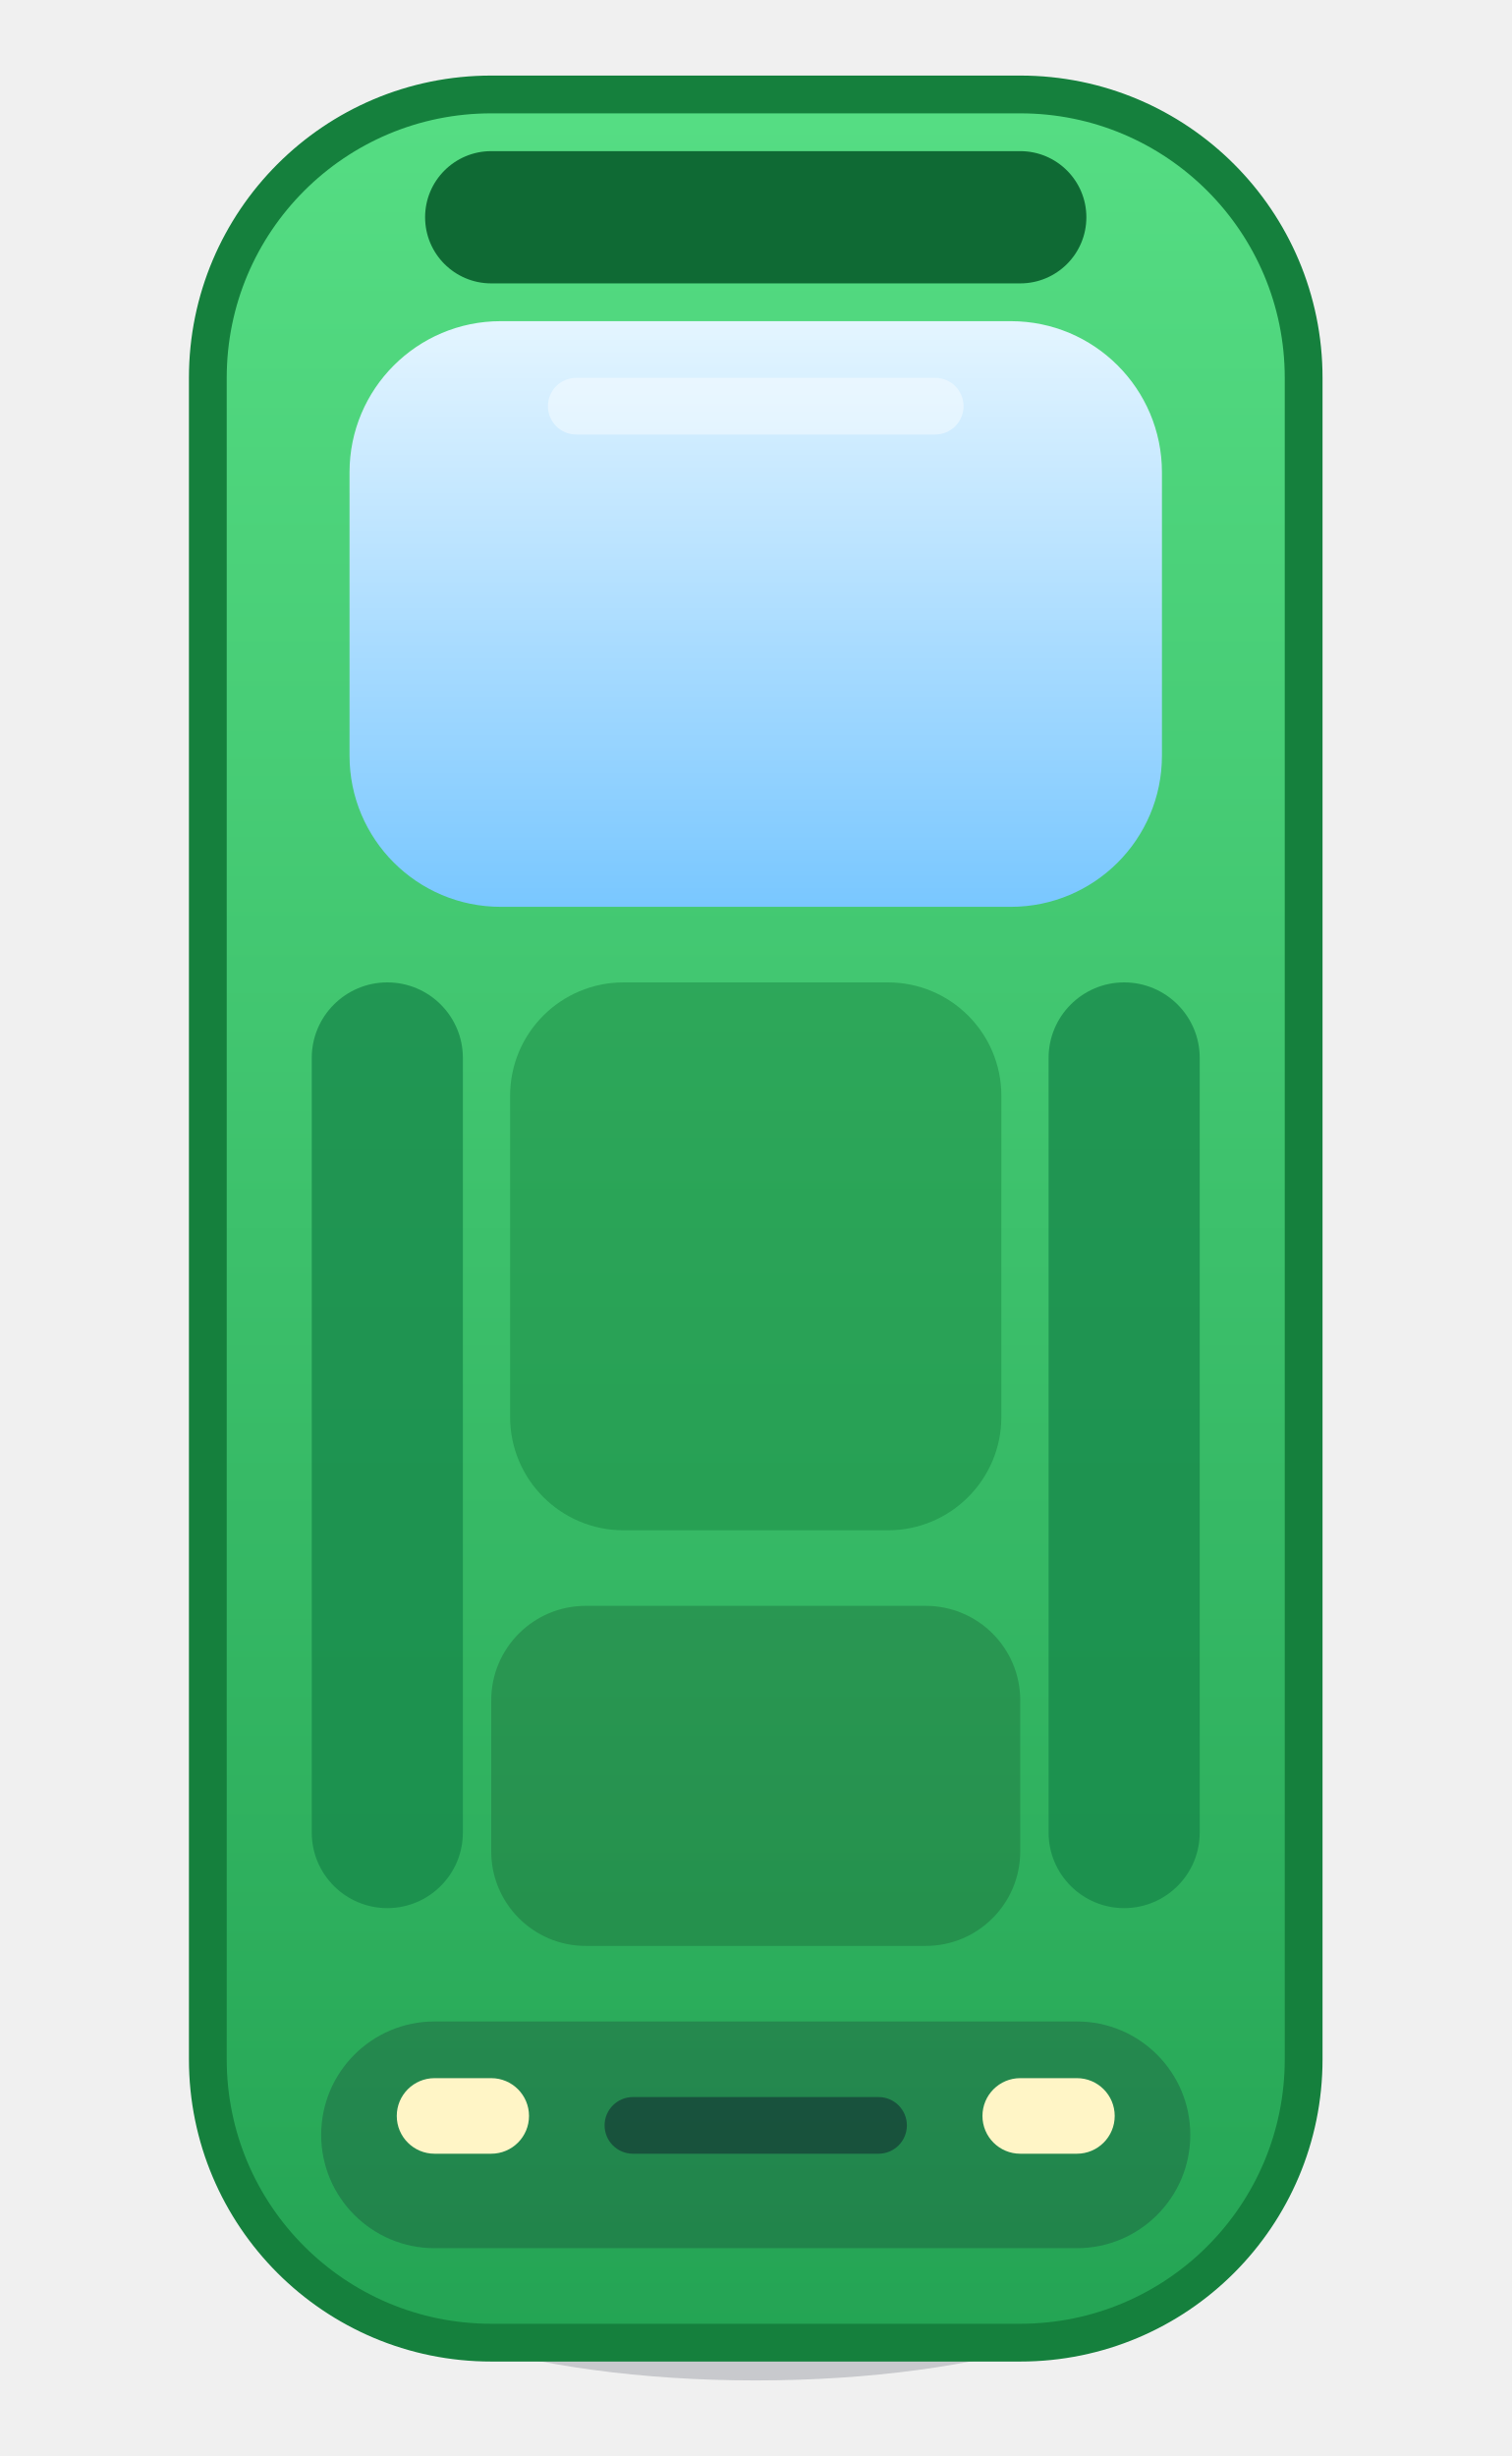
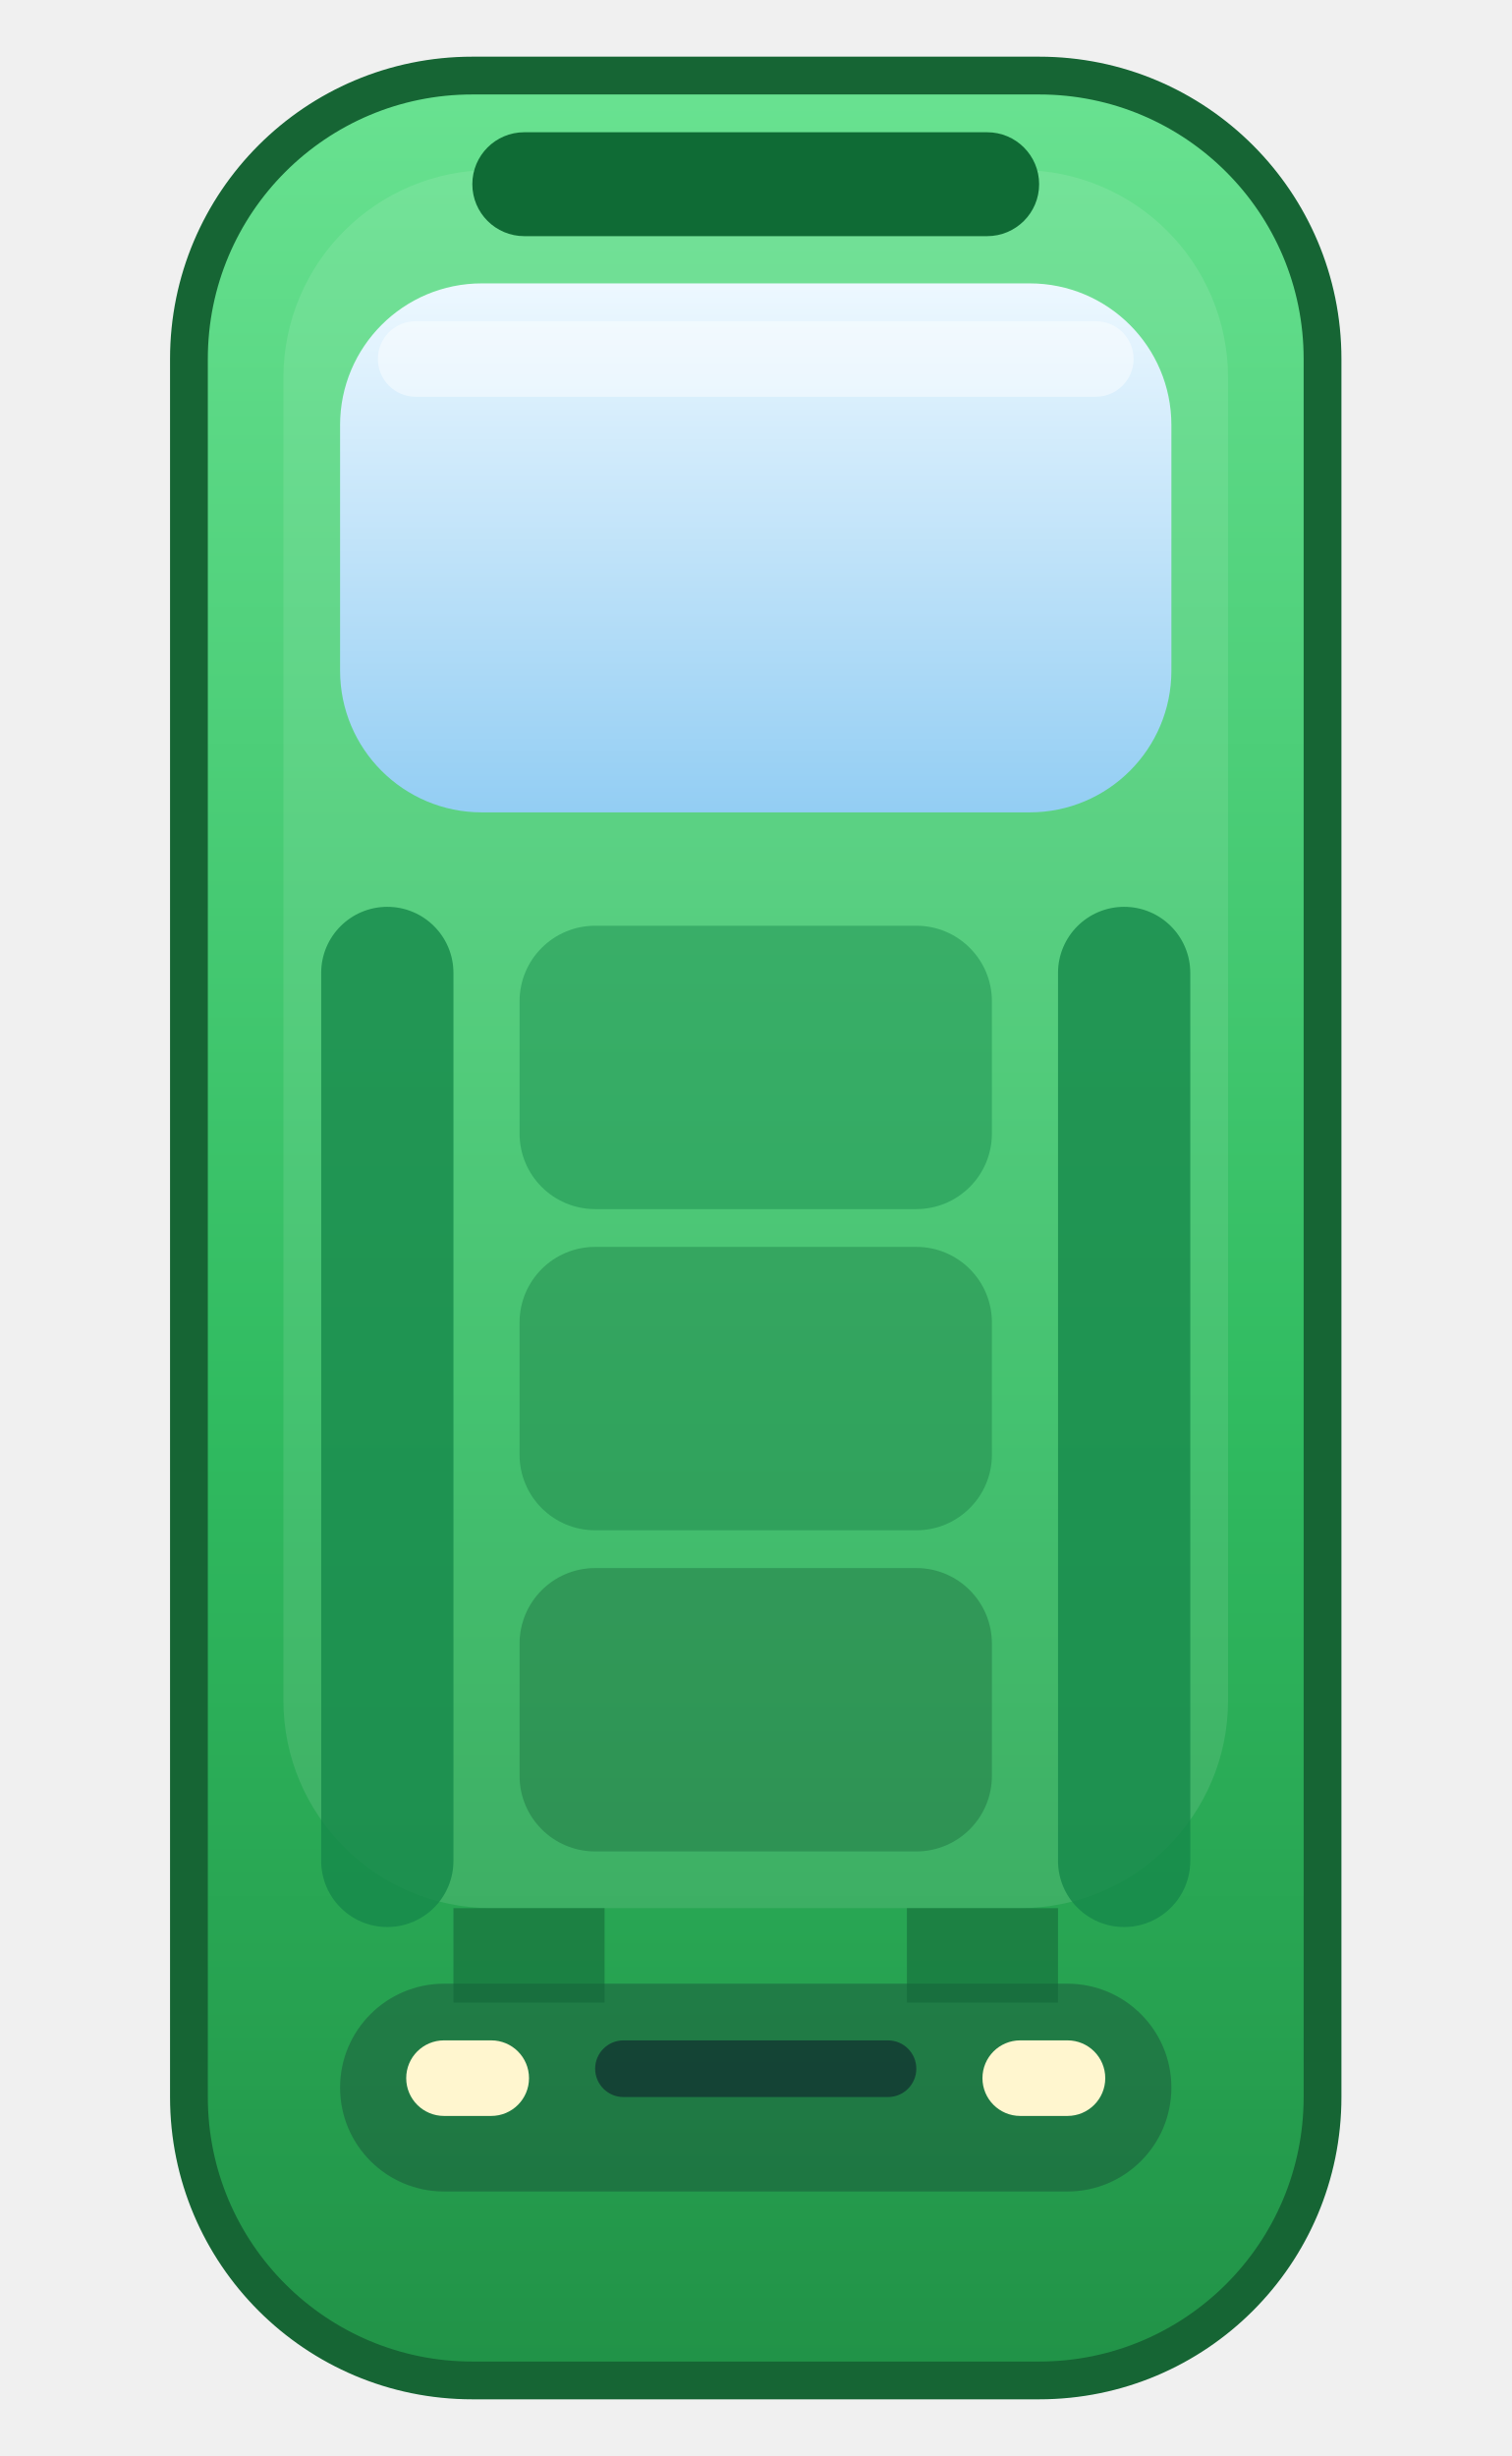
<svg xmlns="http://www.w3.org/2000/svg" width="160" height="260" viewBox="0 0 160 260">
  <defs>
    <linearGradient id="rogiBody" x1="80" y1="8" x2="80" y2="252" gradientUnits="userSpaceOnUse">
-       <stop offset="0" stop-color="#56de84" />
-       <stop offset="1" stop-color="#23a353" />
+       <stop offset="0" stop-color="#69e291" />
+       <stop offset="0.58" stop-color="#30bb60" />
+       <stop offset="1" stop-color="#219247" />
    </linearGradient>
-     <linearGradient id="rogiGlass" x1="80" y1="34" x2="80" y2="96" gradientUnits="userSpaceOnUse">
-       <stop offset="0" stop-color="#e4f5ff" />
-       <stop offset="1" stop-color="#79c7ff" />
+     <linearGradient id="rogiGlass" x1="80" y1="30" x2="80" y2="96" gradientUnits="userSpaceOnUse">
+       <stop offset="0" stop-color="#edf8ff" />
+       <stop offset="1" stop-color="#83c6f1" />
    </linearGradient>
  </defs>
-   <ellipse cx="80" cy="238" rx="44" ry="14" fill="#0f172a" opacity="0.18" />
-   <rect x="22" y="10" width="116" height="238" rx="30" fill="url(#rogiBody)" stroke="#15803d" stroke-width="4" />
-   <rect x="45" y="16" width="70" height="14" rx="7" fill="#0f6a34" />
-   <rect x="37" y="34" width="86" height="62" rx="16" fill="url(#rogiGlass)" />
-   <rect x="33" y="104" width="16" height="98" rx="8" fill="#17884a" opacity="0.76" />
-   <rect x="111" y="104" width="16" height="98" rx="8" fill="#17884a" opacity="0.76" />
-   <rect x="54" y="104" width="52" height="58" rx="12" fill="#15803d" opacity="0.45" />
-   <rect x="52" y="170" width="56" height="36" rx="10" fill="#14532d" opacity="0.32" />
-   <rect x="34" y="214" width="92" height="24" rx="12" fill="#0f172a" opacity="0.24" />
-   <rect x="64" y="222" width="32" height="6" rx="3" fill="#0b1228" opacity="0.45" />
-   <rect x="42" y="220" width="14" height="8" rx="4" fill="#fff5c6" />
-   <rect x="104" y="220" width="14" height="8" rx="4" fill="#fff5c6" />
-   <rect x="58" y="40" width="44" height="6" rx="3" fill="#ffffff" opacity="0.42" />
+   <ellipse cx="80" cy="234" rx="46" ry="14" fill="#0f172a" opacity="0.2" />
+   <rect x="20" y="8" width="120" height="244" rx="30" fill="url(#rogiBody)" stroke="#166534" stroke-width="4" />
+   <rect x="30" y="18" width="100" height="184" rx="22" fill="#ffffff" opacity="0.1" />
+   <rect x="50" y="14" width="60" height="11" rx="5.5" fill="#0f6b35" />
+   <rect x="36" y="30" width="88" height="56" rx="15" fill="url(#rogiGlass)" />
+   <rect x="40" y="34" width="80" height="8" rx="4" fill="#ffffff" opacity="0.45" />
+   <rect x="34" y="96" width="14" height="108" rx="7" fill="#15884a" opacity="0.8" />
+   <rect x="112" y="96" width="14" height="108" rx="7" fill="#15884a" opacity="0.8" />
+   <rect x="55" y="98" width="50" height="30" rx="8" fill="#178b4d" opacity="0.47" />
+   <rect x="55" y="132" width="50" height="30" rx="8" fill="#167743" opacity="0.41" />
+   <rect x="55" y="166" width="50" height="30" rx="8" fill="#135f37" opacity="0.37" />
+   <rect x="36" y="210" width="88" height="22" rx="11" fill="#0f172a" opacity="0.27" />
+   <rect x="63" y="216" width="34" height="6" rx="3" fill="#0a1227" opacity="0.52" />
+   <rect x="43" y="216" width="13" height="8" rx="4" fill="#fff6cf" />
+   <rect x="104" y="216" width="13" height="8" rx="4" fill="#fff6cf" />
+   <path d="M48 202h16v10H48z" fill="#126638" opacity="0.56" />
+   <path d="M96 202h16v10H96z" fill="#126638" opacity="0.56" />
</svg>
